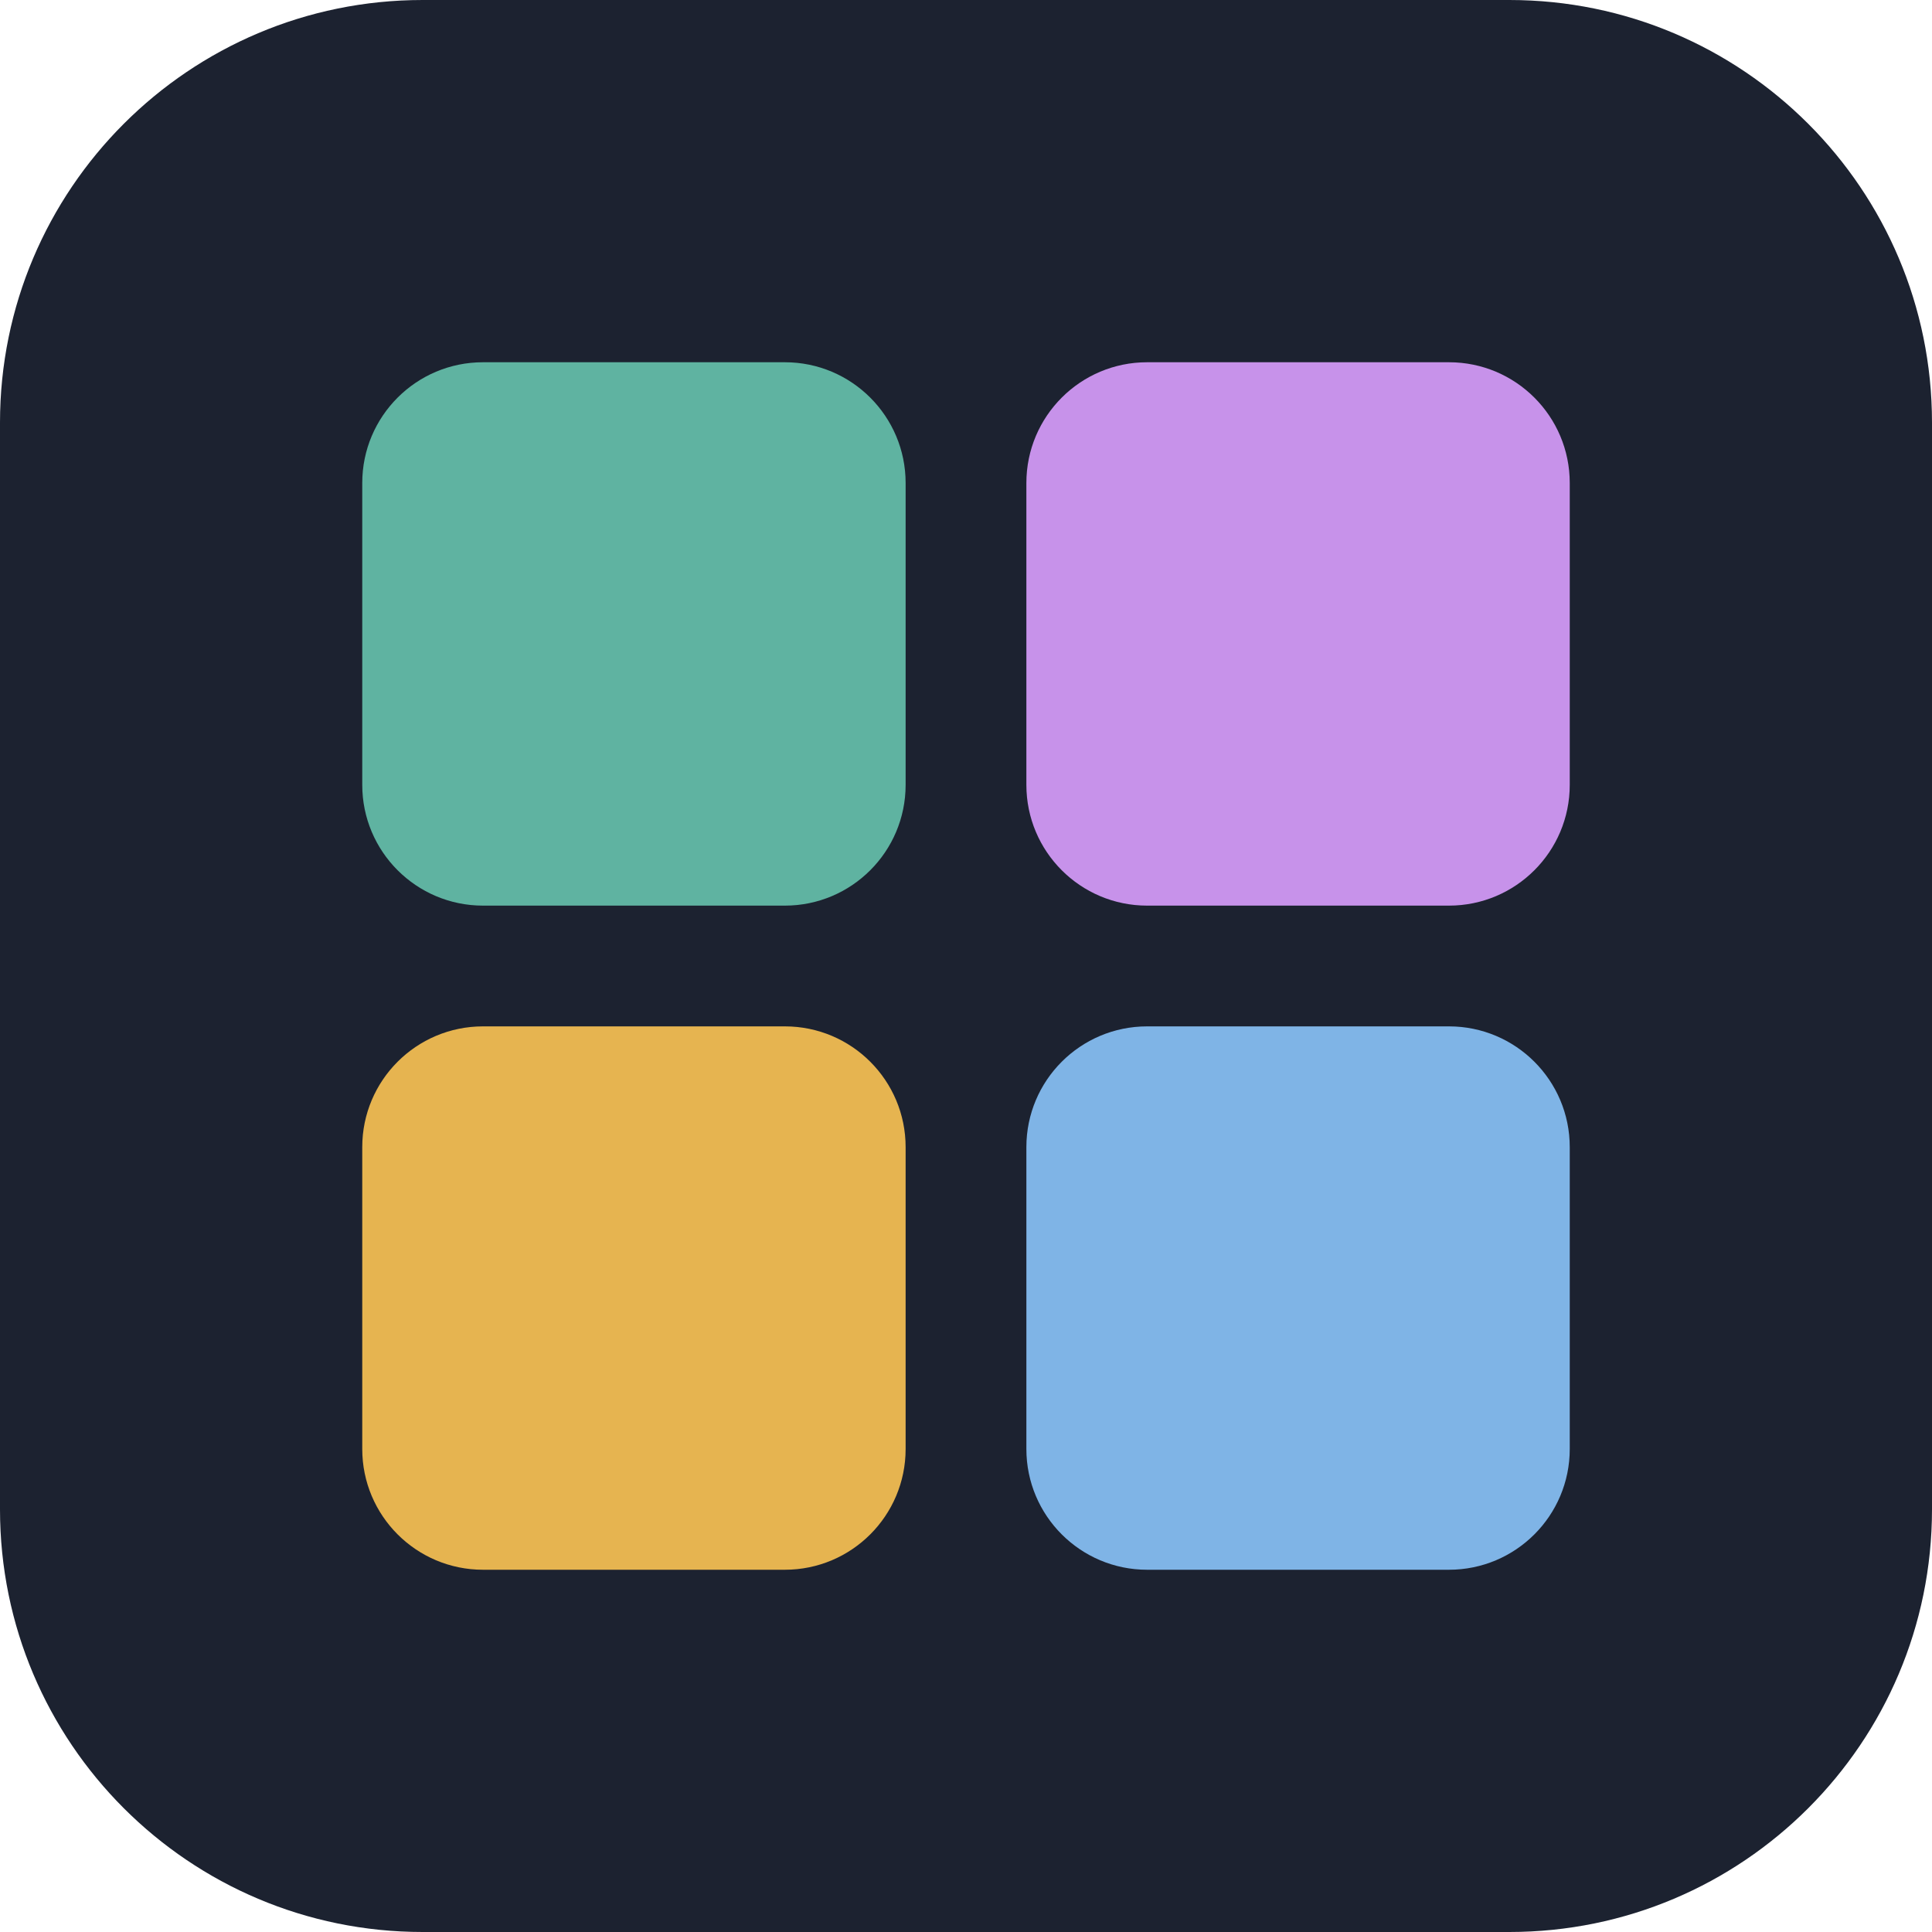
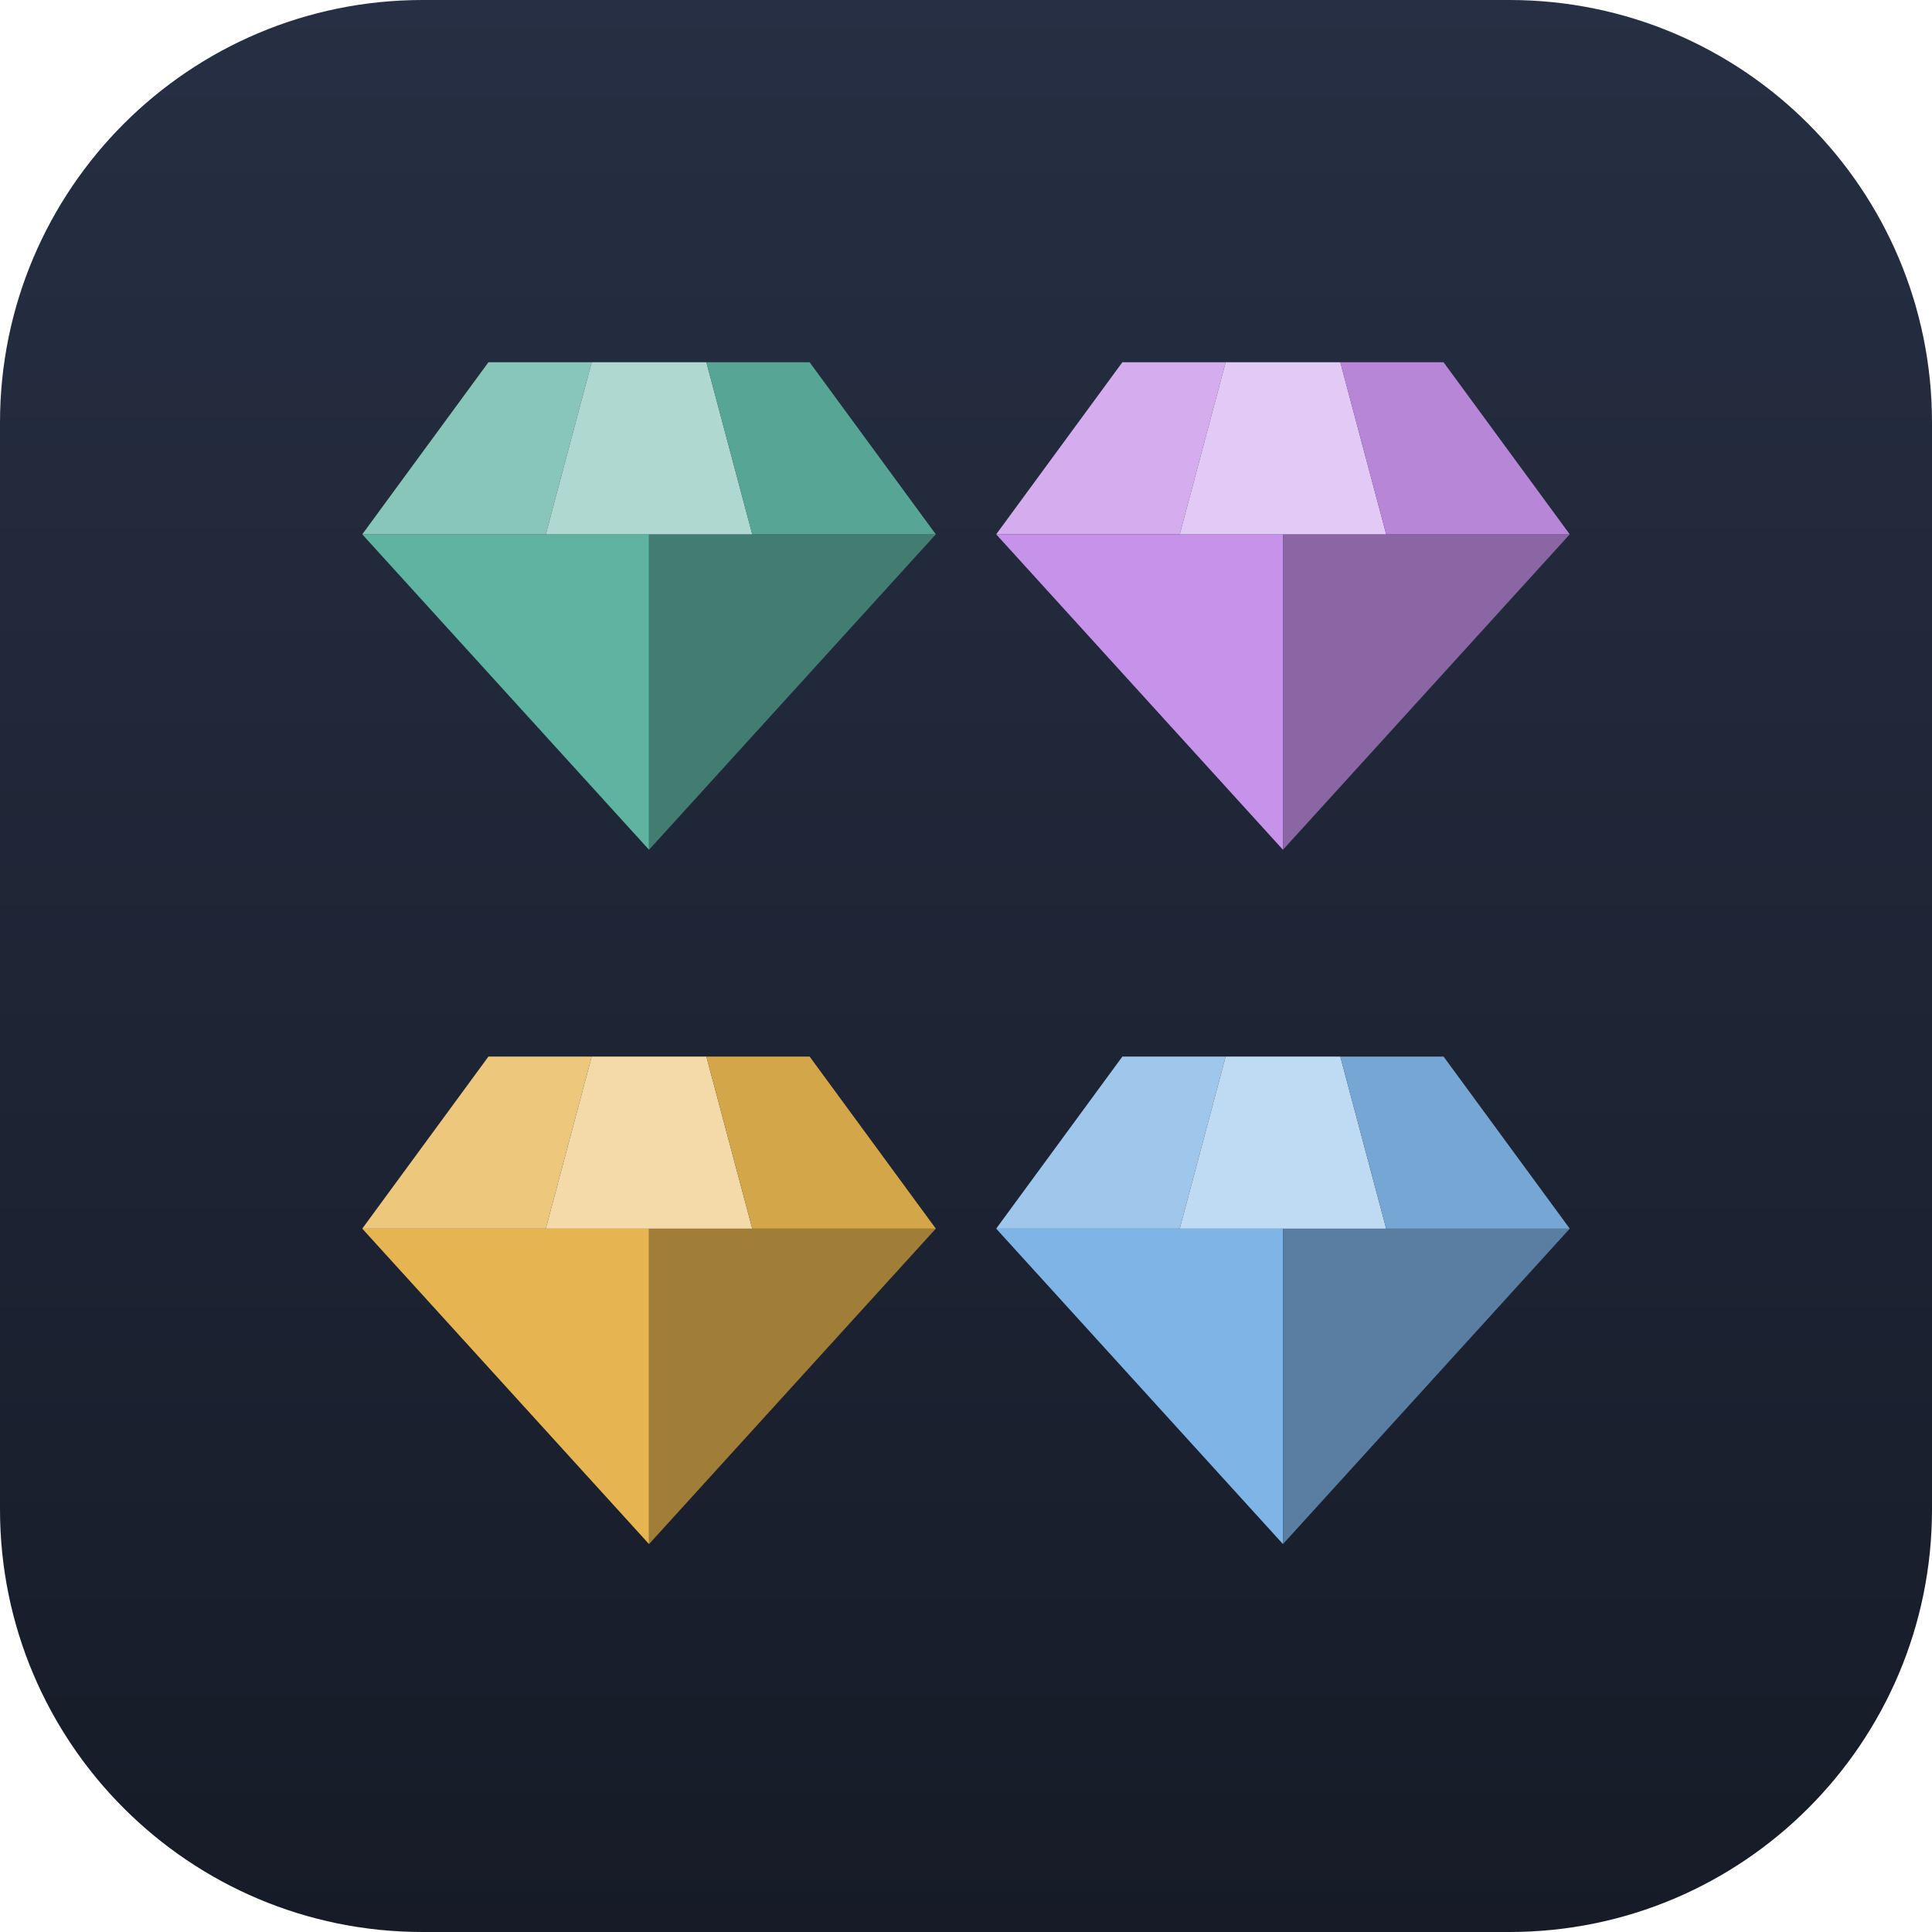
- <svg xmlns="http://www.w3.org/2000/svg" viewBox="0 0 32 32">
-   <rect width="32" height="32" rx="7" fill="#1c2230" />
-   <rect x="6" y="6" width="9" height="9" rx="2" fill="#5fb3a1" />
-   <rect x="17" y="6" width="9" height="9" rx="2" fill="#c792ea" />
-   <rect x="6" y="17" width="9" height="9" rx="2" fill="#e6b450" />
-   <rect x="17" y="17" width="9" height="9" rx="2" fill="#7fb4e6" />
+ <svg xmlns="http://www.w3.org/2000/svg" viewBox="0 0 128 128">
+   <defs>
+     <linearGradient id="hoard-bg" x1="0" y1="0" x2="0" y2="1">
+       <stop offset="0" stop-color="#262f43" />
+       <stop offset="1" stop-color="#161b27" />
+     </linearGradient>
+   </defs>
+   <rect width="128" height="128" rx="28" fill="url(#hoard-bg)" />
+   <polygon points="24,35.4 43,35.4 43,56.3" fill="#5fb3a1" />
+   <polygon points="43,35.4 62,35.4 43,56.3" fill="#437d71" />
+   <polygon points="24,35.4 32.36,24 39.2,24 36.16,35.4" fill="#87c6b9" />
+   <polygon points="39.2,24 46.8,24 49.84,35.4 36.16,35.4" fill="#afd9d0" />
+   <polygon points="46.8,24 53.64,24 62,35.4 49.84,35.4" fill="#57a594" />
+   <polygon points="66,35.4 85,35.4 85,56.3" fill="#c792ea" />
+   <polygon points="85,35.4 104,35.4 85,56.3" fill="#8b66a4" />
+   <polygon points="66,35.4 74.36,24 81.2,24 78.16,35.4" fill="#d5adef" />
+   <polygon points="81.2,24 88.8,24 91.84,35.4 78.16,35.4" fill="#e3c9f5" />
+   <polygon points="88.8,24 95.64,24 104,35.4 91.84,35.4" fill="#b786d7" />
+   <polygon points="24,81.4 43,81.4 43,102.3" fill="#e6b450" />
+   <polygon points="43,81.4 62,81.4 43,102.3" fill="#a17e38" />
+   <polygon points="24,81.4 32.36,70 39.2,70 36.16,81.4" fill="#ecc77c" />
+   <polygon points="39.2,70 46.8,70 49.84,81.4 36.16,81.4" fill="#f3daa8" />
+   <polygon points="46.8,70 53.64,70 62,81.4 49.84,81.4" fill="#d4a64a" />
+   <polygon points="66,81.4 85,81.4 85,102.3" fill="#7fb4e6" />
+   <polygon points="85,81.4 104,81.4 85,102.3" fill="#597ea1" />
+   <polygon points="66,81.4 74.36,70 81.2,70 78.16,81.4" fill="#9fc7ec" />
+   <polygon points="81.2,70 88.8,70 91.84,81.4 78.16,81.4" fill="#bfdaf3" />
+   <polygon points="88.8,70 95.64,70 104,81.4 91.84,81.4" fill="#75a6d4" />
</svg>
